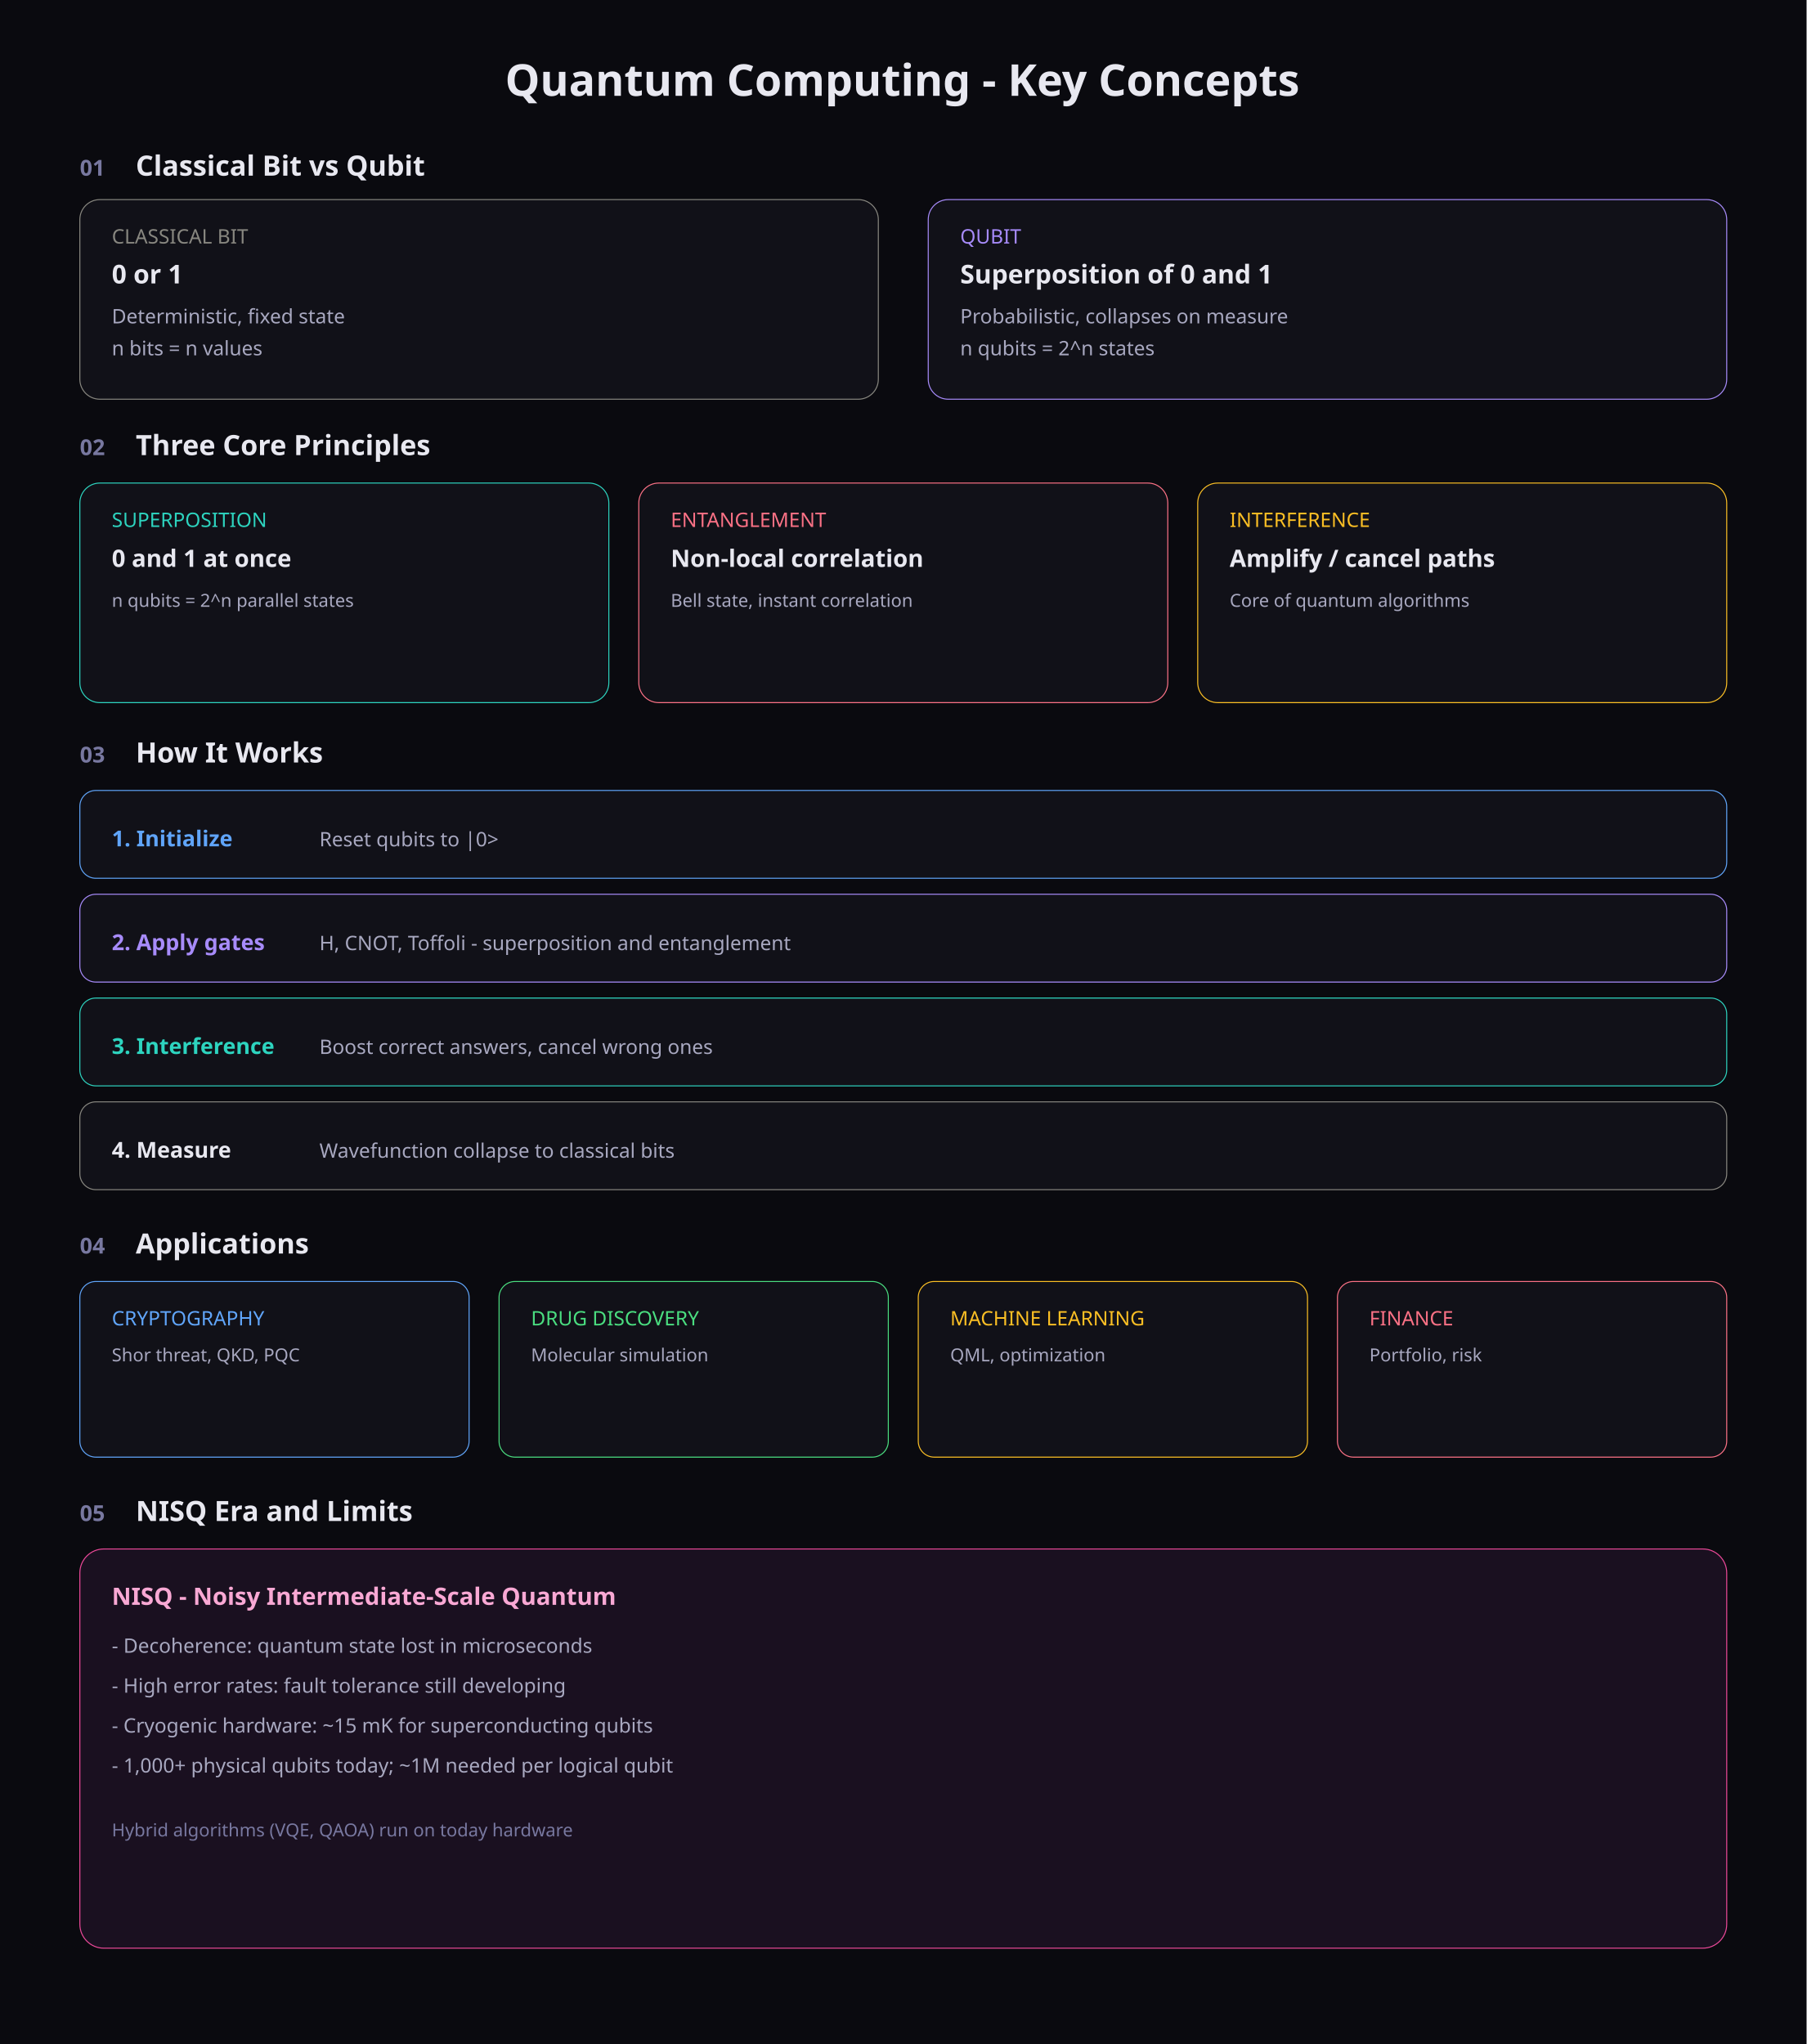
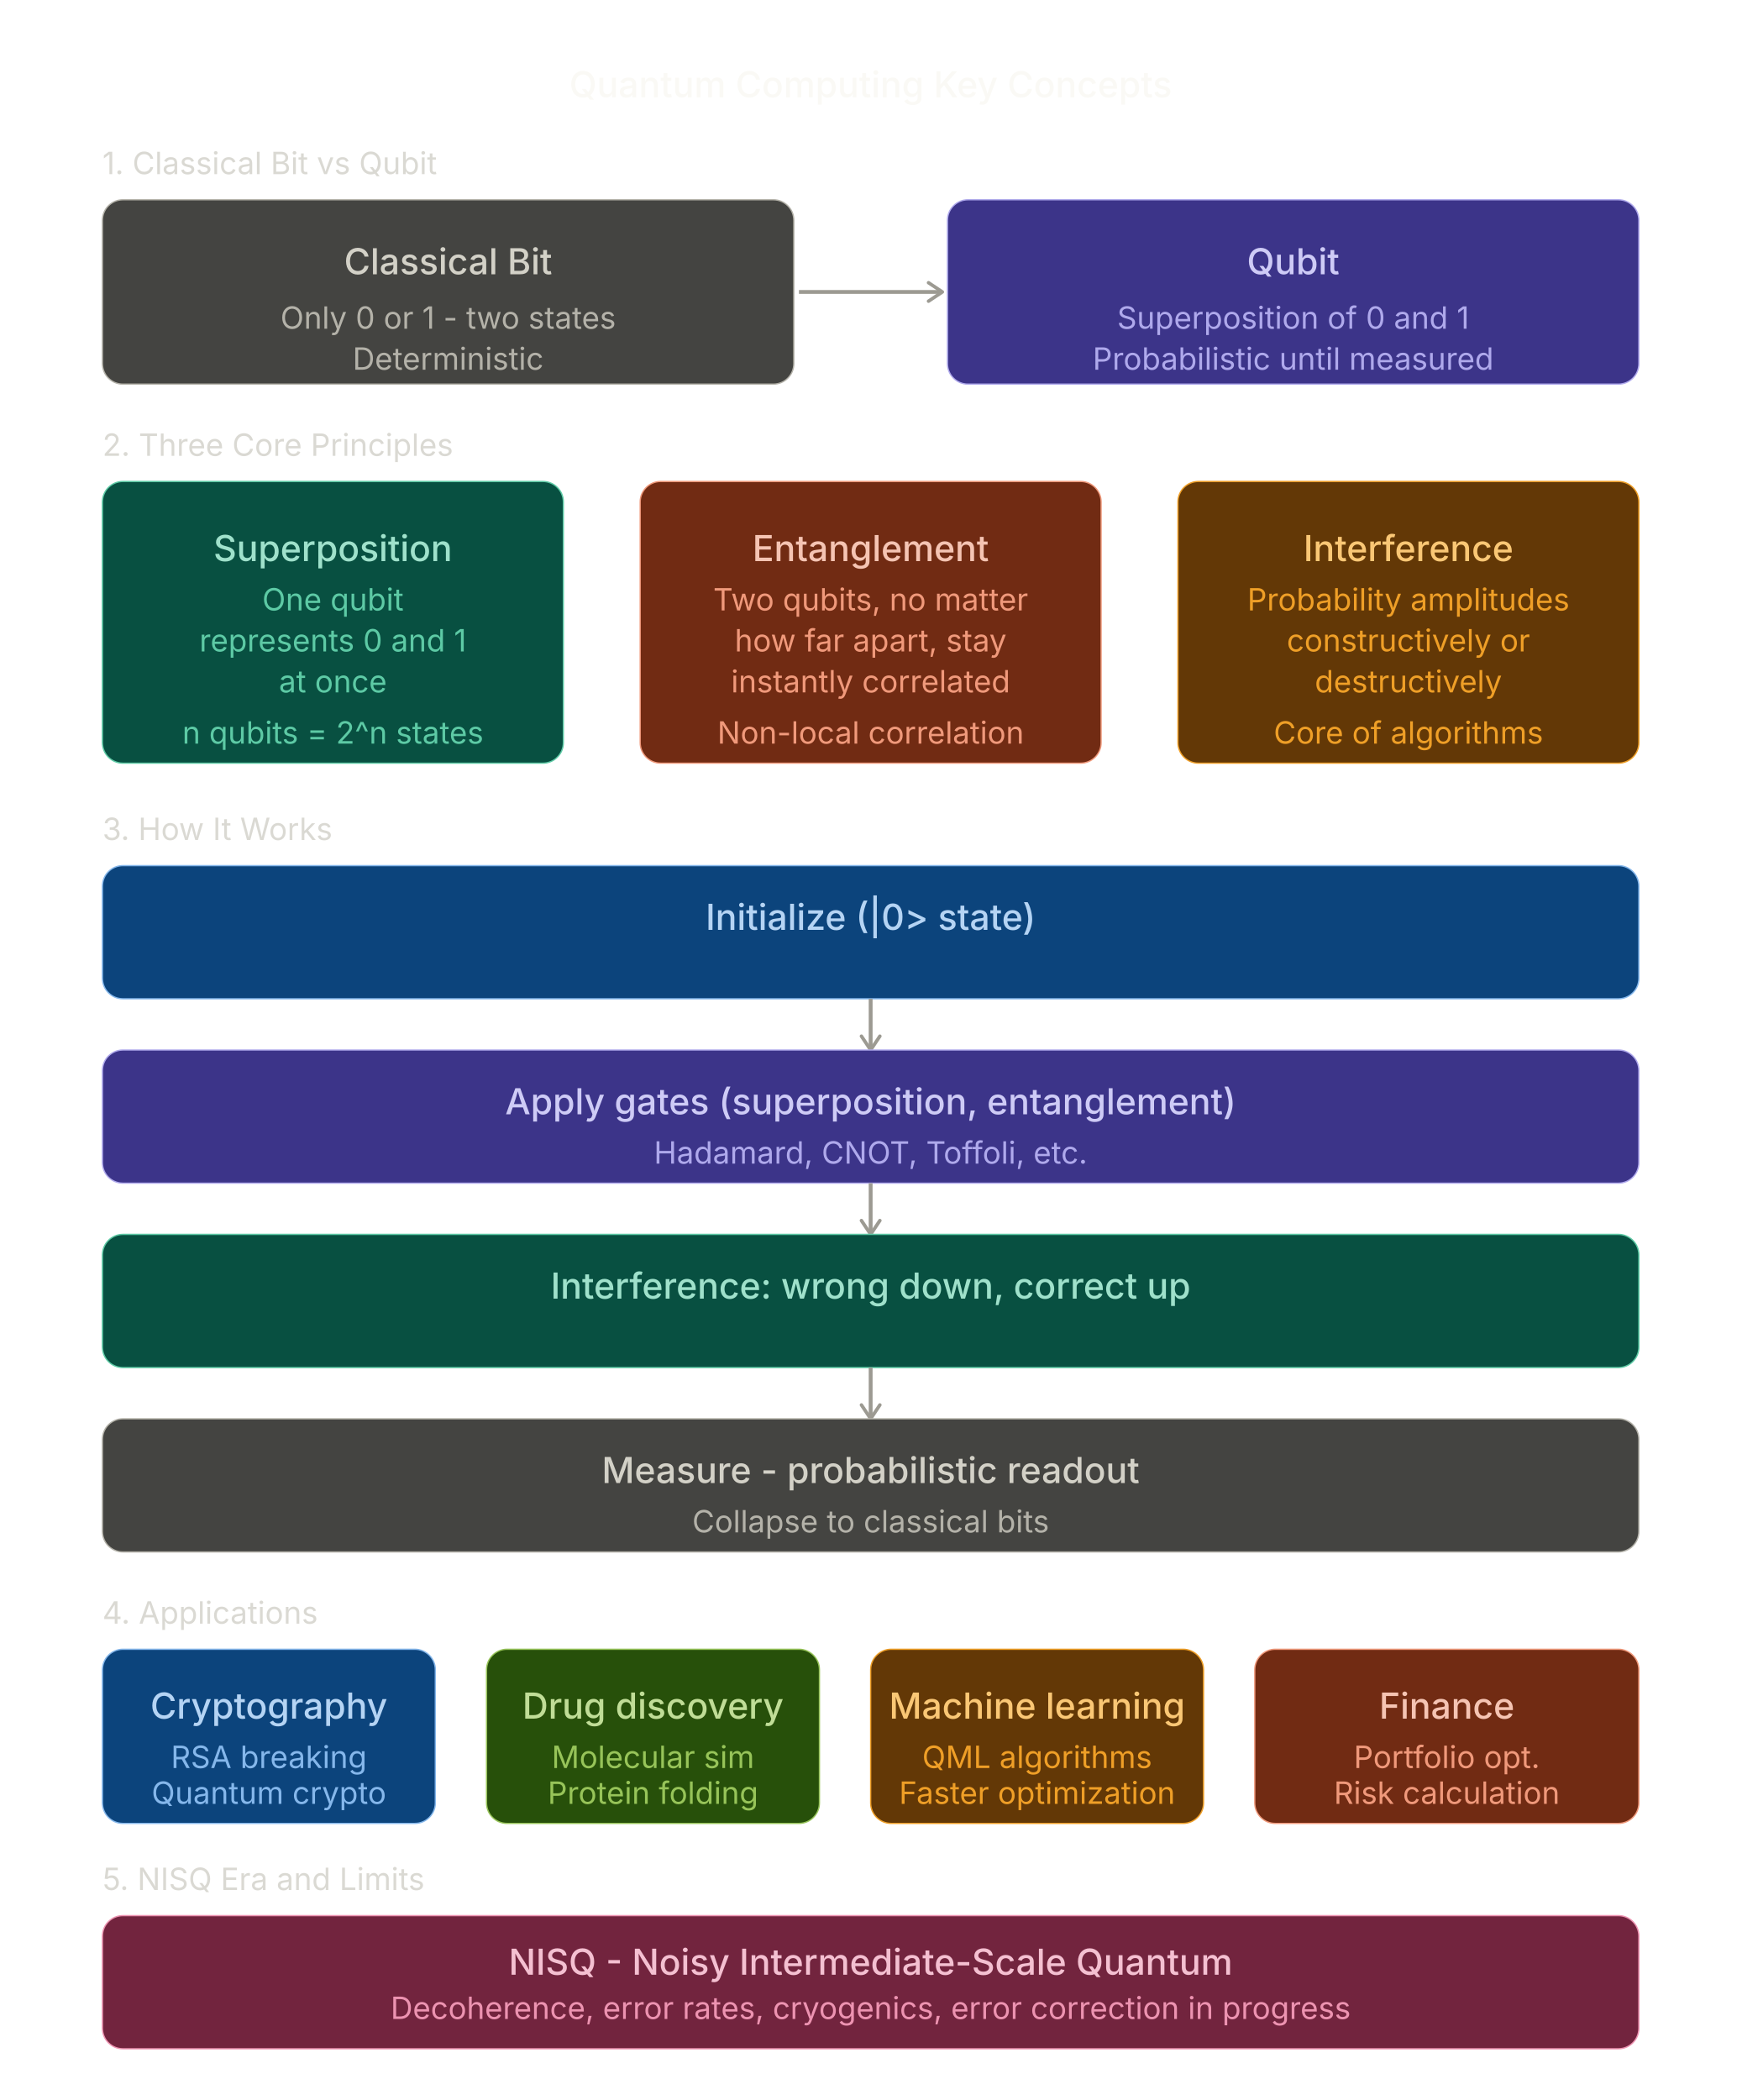
- <svg xmlns="http://www.w3.org/2000/svg" viewBox="0 0 905 1024" role="img" font-family="Segoe UI, system-ui, sans-serif">
-   <rect width="905" height="1024" fill="#0a0a0f" />
-   <text x="452" y="48" text-anchor="middle" fill="#e8e8f0" font-size="22" font-weight="700">Quantum Computing - Key Concepts</text>
-   <text x="40" y="88" fill="#7878a0" font-size="11" font-weight="600">01</text>
-   <text x="68" y="88" fill="#e8e8f0" font-size="14" font-weight="700">Classical Bit vs Qubit</text>
-   <rect x="40" y="100" width="400" height="100" rx="10" fill="#111118" stroke="#888780" stroke-width="0.5" />
-   <text x="56" y="122" fill="#888780" font-size="10">CLASSICAL BIT</text>
-   <text x="56" y="142" fill="#e8e8f0" font-size="13" font-weight="700">0 or 1</text>
-   <text x="56" y="162" fill="#a8a8c0" font-size="10">Deterministic, fixed state</text>
-   <text x="56" y="178" fill="#a8a8c0" font-size="10">n bits = n values</text>
-   <rect x="465" y="100" width="400" height="100" rx="10" fill="#111118" stroke="#a78bfa" stroke-width="0.5" />
-   <text x="481" y="122" fill="#a78bfa" font-size="10">QUBIT</text>
-   <text x="481" y="142" fill="#e8e8f0" font-size="13" font-weight="700">Superposition of 0 and 1</text>
-   <text x="481" y="162" fill="#a8a8c0" font-size="10">Probabilistic, collapses on measure</text>
-   <text x="481" y="178" fill="#a8a8c0" font-size="10">n qubits = 2^n states</text>
-   <text x="40" y="228" fill="#7878a0" font-size="11" font-weight="600">02</text>
-   <text x="68" y="228" fill="#e8e8f0" font-size="14" font-weight="700">Three Core Principles</text>
-   <rect x="40" y="242" width="265" height="110" rx="10" fill="#111118" stroke="#2dd4bf" stroke-width="0.5" />
-   <text x="56" y="264" fill="#2dd4bf" font-size="10">SUPERPOSITION</text>
-   <text x="56" y="284" fill="#e8e8f0" font-size="12" font-weight="700">0 and 1 at once</text>
-   <text x="56" y="304" fill="#a8a8c0" font-size="9">n qubits = 2^n parallel states</text>
-   <rect x="320" y="242" width="265" height="110" rx="10" fill="#111118" stroke="#fb7185" stroke-width="0.5" />
-   <text x="336" y="264" fill="#fb7185" font-size="10">ENTANGLEMENT</text>
-   <text x="336" y="284" fill="#e8e8f0" font-size="12" font-weight="700">Non-local correlation</text>
-   <text x="336" y="304" fill="#a8a8c0" font-size="9">Bell state, instant correlation</text>
-   <rect x="600" y="242" width="265" height="110" rx="10" fill="#111118" stroke="#fbbf24" stroke-width="0.5" />
-   <text x="616" y="264" fill="#fbbf24" font-size="10">INTERFERENCE</text>
-   <text x="616" y="284" fill="#e8e8f0" font-size="12" font-weight="700">Amplify / cancel paths</text>
-   <text x="616" y="304" fill="#a8a8c0" font-size="9">Core of quantum algorithms</text>
-   <text x="40" y="382" fill="#7878a0" font-size="11" font-weight="600">03</text>
-   <text x="68" y="382" fill="#e8e8f0" font-size="14" font-weight="700">How It Works</text>
-   <rect x="40" y="396" width="825" height="44" rx="8" fill="#111118" stroke="#60a5fa" stroke-width="0.5" />
-   <text x="56" y="424" fill="#60a5fa" font-size="11" font-weight="600">1. Initialize</text>
-   <text x="160" y="424" fill="#a8a8c0" font-size="10">Reset qubits to |0&gt;</text>
-   <rect x="40" y="448" width="825" height="44" rx="8" fill="#111118" stroke="#a78bfa" stroke-width="0.5" />
-   <text x="56" y="476" fill="#a78bfa" font-size="11" font-weight="600">2. Apply gates</text>
-   <text x="160" y="476" fill="#a8a8c0" font-size="10">H, CNOT, Toffoli - superposition and entanglement</text>
-   <rect x="40" y="500" width="825" height="44" rx="8" fill="#111118" stroke="#2dd4bf" stroke-width="0.5" />
-   <text x="56" y="528" fill="#2dd4bf" font-size="11" font-weight="600">3. Interference</text>
-   <text x="160" y="528" fill="#a8a8c0" font-size="10">Boost correct answers, cancel wrong ones</text>
-   <rect x="40" y="552" width="825" height="44" rx="8" fill="#111118" stroke="#888780" stroke-width="0.5" />
-   <text x="56" y="580" fill="#e8e8f0" font-size="11" font-weight="600">4. Measure</text>
-   <text x="160" y="580" fill="#a8a8c0" font-size="10">Wavefunction collapse to classical bits</text>
-   <text x="40" y="628" fill="#7878a0" font-size="11" font-weight="600">04</text>
-   <text x="68" y="628" fill="#e8e8f0" font-size="14" font-weight="700">Applications</text>
-   <rect x="40" y="642" width="195" height="88" rx="8" fill="#111118" stroke="#60a5fa" stroke-width="0.5" />
-   <text x="56" y="664" fill="#60a5fa" font-size="10">CRYPTOGRAPHY</text>
-   <text x="56" y="682" fill="#a8a8c0" font-size="9">Shor threat, QKD, PQC</text>
-   <rect x="250" y="642" width="195" height="88" rx="8" fill="#111118" stroke="#4ade80" stroke-width="0.5" />
-   <text x="266" y="664" fill="#4ade80" font-size="10">DRUG DISCOVERY</text>
-   <text x="266" y="682" fill="#a8a8c0" font-size="9">Molecular simulation</text>
-   <rect x="460" y="642" width="195" height="88" rx="8" fill="#111118" stroke="#fbbf24" stroke-width="0.5" />
-   <text x="476" y="664" fill="#fbbf24" font-size="10">MACHINE LEARNING</text>
-   <text x="476" y="682" fill="#a8a8c0" font-size="9">QML, optimization</text>
-   <rect x="670" y="642" width="195" height="88" rx="8" fill="#111118" stroke="#fb7185" stroke-width="0.5" />
-   <text x="686" y="664" fill="#fb7185" font-size="10">FINANCE</text>
-   <text x="686" y="682" fill="#a8a8c0" font-size="9">Portfolio, risk</text>
-   <text x="40" y="762" fill="#7878a0" font-size="11" font-weight="600">05</text>
-   <text x="68" y="762" fill="#e8e8f0" font-size="14" font-weight="700">NISQ Era and Limits</text>
-   <rect x="40" y="776" width="825" height="200" rx="12" fill="#1a1020" stroke="#ec4899" stroke-width="0.5" />
-   <text x="56" y="804" fill="#f9a8d4" font-size="12" font-weight="700">NISQ - Noisy Intermediate-Scale Quantum</text>
-   <text x="56" y="828" fill="#a8a8c0" font-size="10">- Decoherence: quantum state lost in microseconds</text>
-   <text x="56" y="848" fill="#a8a8c0" font-size="10">- High error rates: fault tolerance still developing</text>
-   <text x="56" y="868" fill="#a8a8c0" font-size="10">- Cryogenic hardware: ~15 mK for superconducting qubits</text>
-   <text x="56" y="888" fill="#a8a8c0" font-size="10">- 1,000+ physical qubits today; ~1M needed per logical qubit</text>
-   <text x="56" y="920" fill="#7878a0" font-size="9">Hybrid algorithms (VQE, QAOA) run on today hardware</text>
+ <svg xmlns="http://www.w3.org/2000/svg" width="100%" viewBox="0 0 680 820" role="img" style="">
+   <defs>
+     <marker id="arrow" viewBox="0 0 10 10" refX="8" refY="5" markerWidth="6" markerHeight="6" orient="auto-start-reverse">
+       <path d="M2 1L8 5L2 9" fill="none" stroke="context-stroke" stroke-width="1.5" stroke-linecap="round" stroke-linejoin="round" />
+     </marker>
+   </defs>
+   <text x="340" y="38" text-anchor="middle" font-size="16" style="fill:rgb(250, 249, 245);stroke:none;color:rgb(255, 255, 255);stroke-width:1px;stroke-linecap:butt;stroke-linejoin:miter;opacity:1;font-family:&quot;Anthropic Sans&quot;, -apple-system, &quot;system-ui&quot;, &quot;Segoe UI&quot;, sans-serif;font-size:14px;font-weight:500;text-anchor:middle;dominant-baseline:auto">Quantum Computing Key Concepts</text>
+   <text x="40" y="68" font-size="11" opacity="0.6" style="fill:rgb(194, 192, 182);stroke:none;color:rgb(255, 255, 255);stroke-width:1px;stroke-linecap:butt;stroke-linejoin:miter;opacity:0.6;font-family:&quot;Anthropic Sans&quot;, -apple-system, &quot;system-ui&quot;, &quot;Segoe UI&quot;, sans-serif;font-size:12px;font-weight:400;text-anchor:start;dominant-baseline:auto">1. Classical Bit vs Qubit</text>
+   <g style="fill:rgb(0, 0, 0);stroke:none;color:rgb(255, 255, 255);stroke-width:1px;stroke-linecap:butt;stroke-linejoin:miter;opacity:1;font-family:&quot;Anthropic Sans&quot;, -apple-system, &quot;system-ui&quot;, &quot;Segoe UI&quot;, sans-serif;font-size:16px;font-weight:400;text-anchor:start;dominant-baseline:auto">
+     <rect x="40" y="78" width="270" height="72" rx="8" stroke-width="0.5" style="fill:rgb(68, 68, 65);stroke:rgb(180, 178, 169);color:rgb(255, 255, 255);stroke-width:0.5px;stroke-linecap:butt;stroke-linejoin:miter;opacity:1;font-family:&quot;Anthropic Sans&quot;, -apple-system, &quot;system-ui&quot;, &quot;Segoe UI&quot;, sans-serif;font-size:16px;font-weight:400;text-anchor:start;dominant-baseline:auto" />
+     <text x="175" y="102" text-anchor="middle" dominant-baseline="central" style="fill:rgb(211, 209, 199);stroke:none;color:rgb(255, 255, 255);stroke-width:1px;stroke-linecap:butt;stroke-linejoin:miter;opacity:1;font-family:&quot;Anthropic Sans&quot;, -apple-system, &quot;system-ui&quot;, &quot;Segoe UI&quot;, sans-serif;font-size:14px;font-weight:500;text-anchor:middle;dominant-baseline:central">Classical Bit</text>
+     <text x="175" y="124" text-anchor="middle" dominant-baseline="central" style="fill:rgb(180, 178, 169);stroke:none;color:rgb(255, 255, 255);stroke-width:1px;stroke-linecap:butt;stroke-linejoin:miter;opacity:1;font-family:&quot;Anthropic Sans&quot;, -apple-system, &quot;system-ui&quot;, &quot;Segoe UI&quot;, sans-serif;font-size:12px;font-weight:400;text-anchor:middle;dominant-baseline:central">Only 0 or 1 - two states</text>
+     <text x="175" y="140" text-anchor="middle" dominant-baseline="central" style="fill:rgb(180, 178, 169);stroke:none;color:rgb(255, 255, 255);stroke-width:1px;stroke-linecap:butt;stroke-linejoin:miter;opacity:1;font-family:&quot;Anthropic Sans&quot;, -apple-system, &quot;system-ui&quot;, &quot;Segoe UI&quot;, sans-serif;font-size:12px;font-weight:400;text-anchor:middle;dominant-baseline:central">Deterministic</text>
+   </g>
+   <g style="fill:rgb(0, 0, 0);stroke:none;color:rgb(255, 255, 255);stroke-width:1px;stroke-linecap:butt;stroke-linejoin:miter;opacity:1;font-family:&quot;Anthropic Sans&quot;, -apple-system, &quot;system-ui&quot;, &quot;Segoe UI&quot;, sans-serif;font-size:16px;font-weight:400;text-anchor:start;dominant-baseline:auto">
+     <rect x="370" y="78" width="270" height="72" rx="8" stroke-width="0.5" style="fill:rgb(60, 52, 137);stroke:rgb(175, 169, 236);color:rgb(255, 255, 255);stroke-width:0.5px;stroke-linecap:butt;stroke-linejoin:miter;opacity:1;font-family:&quot;Anthropic Sans&quot;, -apple-system, &quot;system-ui&quot;, &quot;Segoe UI&quot;, sans-serif;font-size:16px;font-weight:400;text-anchor:start;dominant-baseline:auto" />
+     <text x="505" y="102" text-anchor="middle" dominant-baseline="central" style="fill:rgb(206, 203, 246);stroke:none;color:rgb(255, 255, 255);stroke-width:1px;stroke-linecap:butt;stroke-linejoin:miter;opacity:1;font-family:&quot;Anthropic Sans&quot;, -apple-system, &quot;system-ui&quot;, &quot;Segoe UI&quot;, sans-serif;font-size:14px;font-weight:500;text-anchor:middle;dominant-baseline:central">Qubit</text>
+     <text x="505" y="124" text-anchor="middle" dominant-baseline="central" style="fill:rgb(175, 169, 236);stroke:none;color:rgb(255, 255, 255);stroke-width:1px;stroke-linecap:butt;stroke-linejoin:miter;opacity:1;font-family:&quot;Anthropic Sans&quot;, -apple-system, &quot;system-ui&quot;, &quot;Segoe UI&quot;, sans-serif;font-size:12px;font-weight:400;text-anchor:middle;dominant-baseline:central">Superposition of 0 and 1</text>
+     <text x="505" y="140" text-anchor="middle" dominant-baseline="central" style="fill:rgb(175, 169, 236);stroke:none;color:rgb(255, 255, 255);stroke-width:1px;stroke-linecap:butt;stroke-linejoin:miter;opacity:1;font-family:&quot;Anthropic Sans&quot;, -apple-system, &quot;system-ui&quot;, &quot;Segoe UI&quot;, sans-serif;font-size:12px;font-weight:400;text-anchor:middle;dominant-baseline:central">Probabilistic until measured</text>
+   </g>
+   <line x1="312" y1="114" x2="368" y2="114" marker-end="url(#arrow)" stroke="#888" style="fill:none;stroke:rgb(156, 154, 146);color:rgb(255, 255, 255);stroke-width:1.5px;stroke-linecap:butt;stroke-linejoin:miter;opacity:1;font-family:&quot;Anthropic Sans&quot;, -apple-system, &quot;system-ui&quot;, &quot;Segoe UI&quot;, sans-serif;font-size:16px;font-weight:400;text-anchor:start;dominant-baseline:auto" />
+   <text x="40" y="178" font-size="11" opacity="0.6" style="fill:rgb(194, 192, 182);stroke:none;color:rgb(255, 255, 255);stroke-width:1px;stroke-linecap:butt;stroke-linejoin:miter;opacity:0.6;font-family:&quot;Anthropic Sans&quot;, -apple-system, &quot;system-ui&quot;, &quot;Segoe UI&quot;, sans-serif;font-size:12px;font-weight:400;text-anchor:start;dominant-baseline:auto">2. Three Core Principles</text>
+   <g style="fill:rgb(0, 0, 0);stroke:none;color:rgb(255, 255, 255);stroke-width:1px;stroke-linecap:butt;stroke-linejoin:miter;opacity:1;font-family:&quot;Anthropic Sans&quot;, -apple-system, &quot;system-ui&quot;, &quot;Segoe UI&quot;, sans-serif;font-size:16px;font-weight:400;text-anchor:start;dominant-baseline:auto">
+     <rect x="40" y="188" width="180" height="110" rx="8" stroke-width="0.5" style="fill:rgb(8, 80, 65);stroke:rgb(93, 202, 165);color:rgb(255, 255, 255);stroke-width:0.5px;stroke-linecap:butt;stroke-linejoin:miter;opacity:1;font-family:&quot;Anthropic Sans&quot;, -apple-system, &quot;system-ui&quot;, &quot;Segoe UI&quot;, sans-serif;font-size:16px;font-weight:400;text-anchor:start;dominant-baseline:auto" />
+     <text x="130" y="214" text-anchor="middle" dominant-baseline="central" style="fill:rgb(159, 225, 203);stroke:none;color:rgb(255, 255, 255);stroke-width:1px;stroke-linecap:butt;stroke-linejoin:miter;opacity:1;font-family:&quot;Anthropic Sans&quot;, -apple-system, &quot;system-ui&quot;, &quot;Segoe UI&quot;, sans-serif;font-size:14px;font-weight:500;text-anchor:middle;dominant-baseline:central">Superposition</text>
+     <text x="130" y="234" text-anchor="middle" dominant-baseline="central" style="fill:rgb(93, 202, 165);stroke:none;color:rgb(255, 255, 255);stroke-width:1px;stroke-linecap:butt;stroke-linejoin:miter;opacity:1;font-family:&quot;Anthropic Sans&quot;, -apple-system, &quot;system-ui&quot;, &quot;Segoe UI&quot;, sans-serif;font-size:12px;font-weight:400;text-anchor:middle;dominant-baseline:central">One qubit</text>
+     <text x="130" y="250" text-anchor="middle" dominant-baseline="central" style="fill:rgb(93, 202, 165);stroke:none;color:rgb(255, 255, 255);stroke-width:1px;stroke-linecap:butt;stroke-linejoin:miter;opacity:1;font-family:&quot;Anthropic Sans&quot;, -apple-system, &quot;system-ui&quot;, &quot;Segoe UI&quot;, sans-serif;font-size:12px;font-weight:400;text-anchor:middle;dominant-baseline:central">represents 0 and 1</text>
+     <text x="130" y="266" text-anchor="middle" dominant-baseline="central" style="fill:rgb(93, 202, 165);stroke:none;color:rgb(255, 255, 255);stroke-width:1px;stroke-linecap:butt;stroke-linejoin:miter;opacity:1;font-family:&quot;Anthropic Sans&quot;, -apple-system, &quot;system-ui&quot;, &quot;Segoe UI&quot;, sans-serif;font-size:12px;font-weight:400;text-anchor:middle;dominant-baseline:central">at once</text>
+     <text x="130" y="286" text-anchor="middle" dominant-baseline="central" style="fill:rgb(93, 202, 165);stroke:none;color:rgb(255, 255, 255);stroke-width:1px;stroke-linecap:butt;stroke-linejoin:miter;opacity:1;font-family:&quot;Anthropic Sans&quot;, -apple-system, &quot;system-ui&quot;, &quot;Segoe UI&quot;, sans-serif;font-size:12px;font-weight:400;text-anchor:middle;dominant-baseline:central">n qubits = 2^n states</text>
+   </g>
+   <g style="fill:rgb(0, 0, 0);stroke:none;color:rgb(255, 255, 255);stroke-width:1px;stroke-linecap:butt;stroke-linejoin:miter;opacity:1;font-family:&quot;Anthropic Sans&quot;, -apple-system, &quot;system-ui&quot;, &quot;Segoe UI&quot;, sans-serif;font-size:16px;font-weight:400;text-anchor:start;dominant-baseline:auto">
+     <rect x="250" y="188" width="180" height="110" rx="8" stroke-width="0.5" style="fill:rgb(113, 43, 19);stroke:rgb(240, 153, 123);color:rgb(255, 255, 255);stroke-width:0.5px;stroke-linecap:butt;stroke-linejoin:miter;opacity:1;font-family:&quot;Anthropic Sans&quot;, -apple-system, &quot;system-ui&quot;, &quot;Segoe UI&quot;, sans-serif;font-size:16px;font-weight:400;text-anchor:start;dominant-baseline:auto" />
+     <text x="340" y="214" text-anchor="middle" dominant-baseline="central" style="fill:rgb(245, 196, 179);stroke:none;color:rgb(255, 255, 255);stroke-width:1px;stroke-linecap:butt;stroke-linejoin:miter;opacity:1;font-family:&quot;Anthropic Sans&quot;, -apple-system, &quot;system-ui&quot;, &quot;Segoe UI&quot;, sans-serif;font-size:14px;font-weight:500;text-anchor:middle;dominant-baseline:central">Entanglement</text>
+     <text x="340" y="234" text-anchor="middle" dominant-baseline="central" style="fill:rgb(240, 153, 123);stroke:none;color:rgb(255, 255, 255);stroke-width:1px;stroke-linecap:butt;stroke-linejoin:miter;opacity:1;font-family:&quot;Anthropic Sans&quot;, -apple-system, &quot;system-ui&quot;, &quot;Segoe UI&quot;, sans-serif;font-size:12px;font-weight:400;text-anchor:middle;dominant-baseline:central">Two qubits, no matter</text>
+     <text x="340" y="250" text-anchor="middle" dominant-baseline="central" style="fill:rgb(240, 153, 123);stroke:none;color:rgb(255, 255, 255);stroke-width:1px;stroke-linecap:butt;stroke-linejoin:miter;opacity:1;font-family:&quot;Anthropic Sans&quot;, -apple-system, &quot;system-ui&quot;, &quot;Segoe UI&quot;, sans-serif;font-size:12px;font-weight:400;text-anchor:middle;dominant-baseline:central">how far apart, stay</text>
+     <text x="340" y="266" text-anchor="middle" dominant-baseline="central" style="fill:rgb(240, 153, 123);stroke:none;color:rgb(255, 255, 255);stroke-width:1px;stroke-linecap:butt;stroke-linejoin:miter;opacity:1;font-family:&quot;Anthropic Sans&quot;, -apple-system, &quot;system-ui&quot;, &quot;Segoe UI&quot;, sans-serif;font-size:12px;font-weight:400;text-anchor:middle;dominant-baseline:central">instantly correlated</text>
+     <text x="340" y="286" text-anchor="middle" dominant-baseline="central" style="fill:rgb(240, 153, 123);stroke:none;color:rgb(255, 255, 255);stroke-width:1px;stroke-linecap:butt;stroke-linejoin:miter;opacity:1;font-family:&quot;Anthropic Sans&quot;, -apple-system, &quot;system-ui&quot;, &quot;Segoe UI&quot;, sans-serif;font-size:12px;font-weight:400;text-anchor:middle;dominant-baseline:central">Non-local correlation</text>
+   </g>
+   <g style="fill:rgb(0, 0, 0);stroke:none;color:rgb(255, 255, 255);stroke-width:1px;stroke-linecap:butt;stroke-linejoin:miter;opacity:1;font-family:&quot;Anthropic Sans&quot;, -apple-system, &quot;system-ui&quot;, &quot;Segoe UI&quot;, sans-serif;font-size:16px;font-weight:400;text-anchor:start;dominant-baseline:auto">
+     <rect x="460" y="188" width="180" height="110" rx="8" stroke-width="0.5" style="fill:rgb(99, 56, 6);stroke:rgb(239, 159, 39);color:rgb(255, 255, 255);stroke-width:0.5px;stroke-linecap:butt;stroke-linejoin:miter;opacity:1;font-family:&quot;Anthropic Sans&quot;, -apple-system, &quot;system-ui&quot;, &quot;Segoe UI&quot;, sans-serif;font-size:16px;font-weight:400;text-anchor:start;dominant-baseline:auto" />
+     <text x="550" y="214" text-anchor="middle" dominant-baseline="central" style="fill:rgb(250, 199, 117);stroke:none;color:rgb(255, 255, 255);stroke-width:1px;stroke-linecap:butt;stroke-linejoin:miter;opacity:1;font-family:&quot;Anthropic Sans&quot;, -apple-system, &quot;system-ui&quot;, &quot;Segoe UI&quot;, sans-serif;font-size:14px;font-weight:500;text-anchor:middle;dominant-baseline:central">Interference</text>
+     <text x="550" y="234" text-anchor="middle" dominant-baseline="central" style="fill:rgb(239, 159, 39);stroke:none;color:rgb(255, 255, 255);stroke-width:1px;stroke-linecap:butt;stroke-linejoin:miter;opacity:1;font-family:&quot;Anthropic Sans&quot;, -apple-system, &quot;system-ui&quot;, &quot;Segoe UI&quot;, sans-serif;font-size:12px;font-weight:400;text-anchor:middle;dominant-baseline:central">Probability amplitudes</text>
+     <text x="550" y="250" text-anchor="middle" dominant-baseline="central" style="fill:rgb(239, 159, 39);stroke:none;color:rgb(255, 255, 255);stroke-width:1px;stroke-linecap:butt;stroke-linejoin:miter;opacity:1;font-family:&quot;Anthropic Sans&quot;, -apple-system, &quot;system-ui&quot;, &quot;Segoe UI&quot;, sans-serif;font-size:12px;font-weight:400;text-anchor:middle;dominant-baseline:central">constructively or</text>
+     <text x="550" y="266" text-anchor="middle" dominant-baseline="central" style="fill:rgb(239, 159, 39);stroke:none;color:rgb(255, 255, 255);stroke-width:1px;stroke-linecap:butt;stroke-linejoin:miter;opacity:1;font-family:&quot;Anthropic Sans&quot;, -apple-system, &quot;system-ui&quot;, &quot;Segoe UI&quot;, sans-serif;font-size:12px;font-weight:400;text-anchor:middle;dominant-baseline:central">destructively</text>
+     <text x="550" y="286" text-anchor="middle" dominant-baseline="central" style="fill:rgb(239, 159, 39);stroke:none;color:rgb(255, 255, 255);stroke-width:1px;stroke-linecap:butt;stroke-linejoin:miter;opacity:1;font-family:&quot;Anthropic Sans&quot;, -apple-system, &quot;system-ui&quot;, &quot;Segoe UI&quot;, sans-serif;font-size:12px;font-weight:400;text-anchor:middle;dominant-baseline:central">Core of algorithms</text>
+   </g>
+   <text x="40" y="328" font-size="11" opacity="0.6" style="fill:rgb(194, 192, 182);stroke:none;color:rgb(255, 255, 255);stroke-width:1px;stroke-linecap:butt;stroke-linejoin:miter;opacity:0.6;font-family:&quot;Anthropic Sans&quot;, -apple-system, &quot;system-ui&quot;, &quot;Segoe UI&quot;, sans-serif;font-size:12px;font-weight:400;text-anchor:start;dominant-baseline:auto">3. How It Works</text>
+   <g style="fill:rgb(0, 0, 0);stroke:none;color:rgb(255, 255, 255);stroke-width:1px;stroke-linecap:butt;stroke-linejoin:miter;opacity:1;font-family:&quot;Anthropic Sans&quot;, -apple-system, &quot;system-ui&quot;, &quot;Segoe UI&quot;, sans-serif;font-size:16px;font-weight:400;text-anchor:start;dominant-baseline:auto">
+     <rect x="40" y="338" width="600" height="52" rx="8" stroke-width="0.5" style="fill:rgb(12, 68, 124);stroke:rgb(133, 183, 235);color:rgb(255, 255, 255);stroke-width:0.5px;stroke-linecap:butt;stroke-linejoin:miter;opacity:1;font-family:&quot;Anthropic Sans&quot;, -apple-system, &quot;system-ui&quot;, &quot;Segoe UI&quot;, sans-serif;font-size:16px;font-weight:400;text-anchor:start;dominant-baseline:auto" />
+     <text x="340" y="358" text-anchor="middle" dominant-baseline="central" style="fill:rgb(181, 212, 244);stroke:none;color:rgb(255, 255, 255);stroke-width:1px;stroke-linecap:butt;stroke-linejoin:miter;opacity:1;font-family:&quot;Anthropic Sans&quot;, -apple-system, &quot;system-ui&quot;, &quot;Segoe UI&quot;, sans-serif;font-size:14px;font-weight:500;text-anchor:middle;dominant-baseline:central">Initialize (|0&gt; state)</text>
+   </g>
+   <line x1="340" y1="390" x2="340" y2="410" marker-end="url(#arrow)" style="fill:none;stroke:rgb(156, 154, 146);color:rgb(255, 255, 255);stroke-width:1.5px;stroke-linecap:butt;stroke-linejoin:miter;opacity:1;font-family:&quot;Anthropic Sans&quot;, -apple-system, &quot;system-ui&quot;, &quot;Segoe UI&quot;, sans-serif;font-size:16px;font-weight:400;text-anchor:start;dominant-baseline:auto" />
+   <g style="fill:rgb(0, 0, 0);stroke:none;color:rgb(255, 255, 255);stroke-width:1px;stroke-linecap:butt;stroke-linejoin:miter;opacity:1;font-family:&quot;Anthropic Sans&quot;, -apple-system, &quot;system-ui&quot;, &quot;Segoe UI&quot;, sans-serif;font-size:16px;font-weight:400;text-anchor:start;dominant-baseline:auto">
+     <rect x="40" y="410" width="600" height="52" rx="8" stroke-width="0.5" style="fill:rgb(60, 52, 137);stroke:rgb(175, 169, 236);color:rgb(255, 255, 255);stroke-width:0.5px;stroke-linecap:butt;stroke-linejoin:miter;opacity:1;font-family:&quot;Anthropic Sans&quot;, -apple-system, &quot;system-ui&quot;, &quot;Segoe UI&quot;, sans-serif;font-size:16px;font-weight:400;text-anchor:start;dominant-baseline:auto" />
+     <text x="340" y="430" text-anchor="middle" dominant-baseline="central" style="fill:rgb(206, 203, 246);stroke:none;color:rgb(255, 255, 255);stroke-width:1px;stroke-linecap:butt;stroke-linejoin:miter;opacity:1;font-family:&quot;Anthropic Sans&quot;, -apple-system, &quot;system-ui&quot;, &quot;Segoe UI&quot;, sans-serif;font-size:14px;font-weight:500;text-anchor:middle;dominant-baseline:central">Apply gates (superposition, entanglement)</text>
+     <text x="340" y="450" text-anchor="middle" dominant-baseline="central" style="fill:rgb(175, 169, 236);stroke:none;color:rgb(255, 255, 255);stroke-width:1px;stroke-linecap:butt;stroke-linejoin:miter;opacity:1;font-family:&quot;Anthropic Sans&quot;, -apple-system, &quot;system-ui&quot;, &quot;Segoe UI&quot;, sans-serif;font-size:12px;font-weight:400;text-anchor:middle;dominant-baseline:central">Hadamard, CNOT, Toffoli, etc.</text>
+   </g>
+   <line x1="340" y1="462" x2="340" y2="482" marker-end="url(#arrow)" style="fill:none;stroke:rgb(156, 154, 146);color:rgb(255, 255, 255);stroke-width:1.5px;stroke-linecap:butt;stroke-linejoin:miter;opacity:1;font-family:&quot;Anthropic Sans&quot;, -apple-system, &quot;system-ui&quot;, &quot;Segoe UI&quot;, sans-serif;font-size:16px;font-weight:400;text-anchor:start;dominant-baseline:auto" />
+   <g style="fill:rgb(0, 0, 0);stroke:none;color:rgb(255, 255, 255);stroke-width:1px;stroke-linecap:butt;stroke-linejoin:miter;opacity:1;font-family:&quot;Anthropic Sans&quot;, -apple-system, &quot;system-ui&quot;, &quot;Segoe UI&quot;, sans-serif;font-size:16px;font-weight:400;text-anchor:start;dominant-baseline:auto">
+     <rect x="40" y="482" width="600" height="52" rx="8" stroke-width="0.5" style="fill:rgb(8, 80, 65);stroke:rgb(93, 202, 165);color:rgb(255, 255, 255);stroke-width:0.5px;stroke-linecap:butt;stroke-linejoin:miter;opacity:1;font-family:&quot;Anthropic Sans&quot;, -apple-system, &quot;system-ui&quot;, &quot;Segoe UI&quot;, sans-serif;font-size:16px;font-weight:400;text-anchor:start;dominant-baseline:auto" />
+     <text x="340" y="502" text-anchor="middle" dominant-baseline="central" style="fill:rgb(159, 225, 203);stroke:none;color:rgb(255, 255, 255);stroke-width:1px;stroke-linecap:butt;stroke-linejoin:miter;opacity:1;font-family:&quot;Anthropic Sans&quot;, -apple-system, &quot;system-ui&quot;, &quot;Segoe UI&quot;, sans-serif;font-size:14px;font-weight:500;text-anchor:middle;dominant-baseline:central">Interference: wrong down, correct up</text>
+   </g>
+   <line x1="340" y1="534" x2="340" y2="554" marker-end="url(#arrow)" style="fill:none;stroke:rgb(156, 154, 146);color:rgb(255, 255, 255);stroke-width:1.5px;stroke-linecap:butt;stroke-linejoin:miter;opacity:1;font-family:&quot;Anthropic Sans&quot;, -apple-system, &quot;system-ui&quot;, &quot;Segoe UI&quot;, sans-serif;font-size:16px;font-weight:400;text-anchor:start;dominant-baseline:auto" />
+   <g style="fill:rgb(0, 0, 0);stroke:none;color:rgb(255, 255, 255);stroke-width:1px;stroke-linecap:butt;stroke-linejoin:miter;opacity:1;font-family:&quot;Anthropic Sans&quot;, -apple-system, &quot;system-ui&quot;, &quot;Segoe UI&quot;, sans-serif;font-size:16px;font-weight:400;text-anchor:start;dominant-baseline:auto">
+     <rect x="40" y="554" width="600" height="52" rx="8" stroke-width="0.5" style="fill:rgb(68, 68, 65);stroke:rgb(180, 178, 169);color:rgb(255, 255, 255);stroke-width:0.5px;stroke-linecap:butt;stroke-linejoin:miter;opacity:1;font-family:&quot;Anthropic Sans&quot;, -apple-system, &quot;system-ui&quot;, &quot;Segoe UI&quot;, sans-serif;font-size:16px;font-weight:400;text-anchor:start;dominant-baseline:auto" />
+     <text x="340" y="574" text-anchor="middle" dominant-baseline="central" style="fill:rgb(211, 209, 199);stroke:none;color:rgb(255, 255, 255);stroke-width:1px;stroke-linecap:butt;stroke-linejoin:miter;opacity:1;font-family:&quot;Anthropic Sans&quot;, -apple-system, &quot;system-ui&quot;, &quot;Segoe UI&quot;, sans-serif;font-size:14px;font-weight:500;text-anchor:middle;dominant-baseline:central">Measure - probabilistic readout</text>
+     <text x="340" y="594" text-anchor="middle" dominant-baseline="central" style="fill:rgb(180, 178, 169);stroke:none;color:rgb(255, 255, 255);stroke-width:1px;stroke-linecap:butt;stroke-linejoin:miter;opacity:1;font-family:&quot;Anthropic Sans&quot;, -apple-system, &quot;system-ui&quot;, &quot;Segoe UI&quot;, sans-serif;font-size:12px;font-weight:400;text-anchor:middle;dominant-baseline:central">Collapse to classical bits</text>
+   </g>
+   <text x="40" y="634" font-size="11" opacity="0.6" style="fill:rgb(194, 192, 182);stroke:none;color:rgb(255, 255, 255);stroke-width:1px;stroke-linecap:butt;stroke-linejoin:miter;opacity:0.6;font-family:&quot;Anthropic Sans&quot;, -apple-system, &quot;system-ui&quot;, &quot;Segoe UI&quot;, sans-serif;font-size:12px;font-weight:400;text-anchor:start;dominant-baseline:auto">4. Applications</text>
+   <g style="fill:rgb(0, 0, 0);stroke:none;color:rgb(255, 255, 255);stroke-width:1px;stroke-linecap:butt;stroke-linejoin:miter;opacity:1;font-family:&quot;Anthropic Sans&quot;, -apple-system, &quot;system-ui&quot;, &quot;Segoe UI&quot;, sans-serif;font-size:16px;font-weight:400;text-anchor:start;dominant-baseline:auto">
+     <rect x="40" y="644" width="130" height="68" rx="8" stroke-width="0.5" style="fill:rgb(12, 68, 124);stroke:rgb(133, 183, 235);color:rgb(255, 255, 255);stroke-width:0.5px;stroke-linecap:butt;stroke-linejoin:miter;opacity:1;font-family:&quot;Anthropic Sans&quot;, -apple-system, &quot;system-ui&quot;, &quot;Segoe UI&quot;, sans-serif;font-size:16px;font-weight:400;text-anchor:start;dominant-baseline:auto" />
+     <text x="105" y="666" text-anchor="middle" dominant-baseline="central" style="fill:rgb(181, 212, 244);stroke:none;color:rgb(255, 255, 255);stroke-width:1px;stroke-linecap:butt;stroke-linejoin:miter;opacity:1;font-family:&quot;Anthropic Sans&quot;, -apple-system, &quot;system-ui&quot;, &quot;Segoe UI&quot;, sans-serif;font-size:14px;font-weight:500;text-anchor:middle;dominant-baseline:central">Cryptography</text>
+     <text x="105" y="686" text-anchor="middle" dominant-baseline="central" style="fill:rgb(133, 183, 235);stroke:none;color:rgb(255, 255, 255);stroke-width:1px;stroke-linecap:butt;stroke-linejoin:miter;opacity:1;font-family:&quot;Anthropic Sans&quot;, -apple-system, &quot;system-ui&quot;, &quot;Segoe UI&quot;, sans-serif;font-size:12px;font-weight:400;text-anchor:middle;dominant-baseline:central">RSA breaking</text>
+     <text x="105" y="700" text-anchor="middle" dominant-baseline="central" style="fill:rgb(133, 183, 235);stroke:none;color:rgb(255, 255, 255);stroke-width:1px;stroke-linecap:butt;stroke-linejoin:miter;opacity:1;font-family:&quot;Anthropic Sans&quot;, -apple-system, &quot;system-ui&quot;, &quot;Segoe UI&quot;, sans-serif;font-size:12px;font-weight:400;text-anchor:middle;dominant-baseline:central">Quantum crypto</text>
+   </g>
+   <g style="fill:rgb(0, 0, 0);stroke:none;color:rgb(255, 255, 255);stroke-width:1px;stroke-linecap:butt;stroke-linejoin:miter;opacity:1;font-family:&quot;Anthropic Sans&quot;, -apple-system, &quot;system-ui&quot;, &quot;Segoe UI&quot;, sans-serif;font-size:16px;font-weight:400;text-anchor:start;dominant-baseline:auto">
+     <rect x="190" y="644" width="130" height="68" rx="8" stroke-width="0.5" style="fill:rgb(39, 80, 10);stroke:rgb(151, 196, 89);color:rgb(255, 255, 255);stroke-width:0.5px;stroke-linecap:butt;stroke-linejoin:miter;opacity:1;font-family:&quot;Anthropic Sans&quot;, -apple-system, &quot;system-ui&quot;, &quot;Segoe UI&quot;, sans-serif;font-size:16px;font-weight:400;text-anchor:start;dominant-baseline:auto" />
+     <text x="255" y="666" text-anchor="middle" dominant-baseline="central" style="fill:rgb(192, 221, 151);stroke:none;color:rgb(255, 255, 255);stroke-width:1px;stroke-linecap:butt;stroke-linejoin:miter;opacity:1;font-family:&quot;Anthropic Sans&quot;, -apple-system, &quot;system-ui&quot;, &quot;Segoe UI&quot;, sans-serif;font-size:14px;font-weight:500;text-anchor:middle;dominant-baseline:central">Drug discovery</text>
+     <text x="255" y="686" text-anchor="middle" dominant-baseline="central" style="fill:rgb(151, 196, 89);stroke:none;color:rgb(255, 255, 255);stroke-width:1px;stroke-linecap:butt;stroke-linejoin:miter;opacity:1;font-family:&quot;Anthropic Sans&quot;, -apple-system, &quot;system-ui&quot;, &quot;Segoe UI&quot;, sans-serif;font-size:12px;font-weight:400;text-anchor:middle;dominant-baseline:central">Molecular sim</text>
+     <text x="255" y="700" text-anchor="middle" dominant-baseline="central" style="fill:rgb(151, 196, 89);stroke:none;color:rgb(255, 255, 255);stroke-width:1px;stroke-linecap:butt;stroke-linejoin:miter;opacity:1;font-family:&quot;Anthropic Sans&quot;, -apple-system, &quot;system-ui&quot;, &quot;Segoe UI&quot;, sans-serif;font-size:12px;font-weight:400;text-anchor:middle;dominant-baseline:central">Protein folding</text>
+   </g>
+   <g style="fill:rgb(0, 0, 0);stroke:none;color:rgb(255, 255, 255);stroke-width:1px;stroke-linecap:butt;stroke-linejoin:miter;opacity:1;font-family:&quot;Anthropic Sans&quot;, -apple-system, &quot;system-ui&quot;, &quot;Segoe UI&quot;, sans-serif;font-size:16px;font-weight:400;text-anchor:start;dominant-baseline:auto">
+     <rect x="340" y="644" width="130" height="68" rx="8" stroke-width="0.5" style="fill:rgb(99, 56, 6);stroke:rgb(239, 159, 39);color:rgb(255, 255, 255);stroke-width:0.5px;stroke-linecap:butt;stroke-linejoin:miter;opacity:1;font-family:&quot;Anthropic Sans&quot;, -apple-system, &quot;system-ui&quot;, &quot;Segoe UI&quot;, sans-serif;font-size:16px;font-weight:400;text-anchor:start;dominant-baseline:auto" />
+     <text x="405" y="666" text-anchor="middle" dominant-baseline="central" style="fill:rgb(250, 199, 117);stroke:none;color:rgb(255, 255, 255);stroke-width:1px;stroke-linecap:butt;stroke-linejoin:miter;opacity:1;font-family:&quot;Anthropic Sans&quot;, -apple-system, &quot;system-ui&quot;, &quot;Segoe UI&quot;, sans-serif;font-size:14px;font-weight:500;text-anchor:middle;dominant-baseline:central">Machine learning</text>
+     <text x="405" y="686" text-anchor="middle" dominant-baseline="central" style="fill:rgb(239, 159, 39);stroke:none;color:rgb(255, 255, 255);stroke-width:1px;stroke-linecap:butt;stroke-linejoin:miter;opacity:1;font-family:&quot;Anthropic Sans&quot;, -apple-system, &quot;system-ui&quot;, &quot;Segoe UI&quot;, sans-serif;font-size:12px;font-weight:400;text-anchor:middle;dominant-baseline:central">QML algorithms</text>
+     <text x="405" y="700" text-anchor="middle" dominant-baseline="central" style="fill:rgb(239, 159, 39);stroke:none;color:rgb(255, 255, 255);stroke-width:1px;stroke-linecap:butt;stroke-linejoin:miter;opacity:1;font-family:&quot;Anthropic Sans&quot;, -apple-system, &quot;system-ui&quot;, &quot;Segoe UI&quot;, sans-serif;font-size:12px;font-weight:400;text-anchor:middle;dominant-baseline:central">Faster optimization</text>
+   </g>
+   <g style="fill:rgb(0, 0, 0);stroke:none;color:rgb(255, 255, 255);stroke-width:1px;stroke-linecap:butt;stroke-linejoin:miter;opacity:1;font-family:&quot;Anthropic Sans&quot;, -apple-system, &quot;system-ui&quot;, &quot;Segoe UI&quot;, sans-serif;font-size:16px;font-weight:400;text-anchor:start;dominant-baseline:auto">
+     <rect x="490" y="644" width="150" height="68" rx="8" stroke-width="0.5" style="fill:rgb(113, 43, 19);stroke:rgb(240, 153, 123);color:rgb(255, 255, 255);stroke-width:0.5px;stroke-linecap:butt;stroke-linejoin:miter;opacity:1;font-family:&quot;Anthropic Sans&quot;, -apple-system, &quot;system-ui&quot;, &quot;Segoe UI&quot;, sans-serif;font-size:16px;font-weight:400;text-anchor:start;dominant-baseline:auto" />
+     <text x="565" y="666" text-anchor="middle" dominant-baseline="central" style="fill:rgb(245, 196, 179);stroke:none;color:rgb(255, 255, 255);stroke-width:1px;stroke-linecap:butt;stroke-linejoin:miter;opacity:1;font-family:&quot;Anthropic Sans&quot;, -apple-system, &quot;system-ui&quot;, &quot;Segoe UI&quot;, sans-serif;font-size:14px;font-weight:500;text-anchor:middle;dominant-baseline:central">Finance</text>
+     <text x="565" y="686" text-anchor="middle" dominant-baseline="central" style="fill:rgb(240, 153, 123);stroke:none;color:rgb(255, 255, 255);stroke-width:1px;stroke-linecap:butt;stroke-linejoin:miter;opacity:1;font-family:&quot;Anthropic Sans&quot;, -apple-system, &quot;system-ui&quot;, &quot;Segoe UI&quot;, sans-serif;font-size:12px;font-weight:400;text-anchor:middle;dominant-baseline:central">Portfolio opt.</text>
+     <text x="565" y="700" text-anchor="middle" dominant-baseline="central" style="fill:rgb(240, 153, 123);stroke:none;color:rgb(255, 255, 255);stroke-width:1px;stroke-linecap:butt;stroke-linejoin:miter;opacity:1;font-family:&quot;Anthropic Sans&quot;, -apple-system, &quot;system-ui&quot;, &quot;Segoe UI&quot;, sans-serif;font-size:12px;font-weight:400;text-anchor:middle;dominant-baseline:central">Risk calculation</text>
+   </g>
+   <text x="40" y="738" font-size="11" opacity="0.6" style="fill:rgb(194, 192, 182);stroke:none;color:rgb(255, 255, 255);stroke-width:1px;stroke-linecap:butt;stroke-linejoin:miter;opacity:0.6;font-family:&quot;Anthropic Sans&quot;, -apple-system, &quot;system-ui&quot;, &quot;Segoe UI&quot;, sans-serif;font-size:12px;font-weight:400;text-anchor:start;dominant-baseline:auto">5. NISQ Era and Limits</text>
+   <g style="fill:rgb(0, 0, 0);stroke:none;color:rgb(255, 255, 255);stroke-width:1px;stroke-linecap:butt;stroke-linejoin:miter;opacity:1;font-family:&quot;Anthropic Sans&quot;, -apple-system, &quot;system-ui&quot;, &quot;Segoe UI&quot;, sans-serif;font-size:16px;font-weight:400;text-anchor:start;dominant-baseline:auto">
+     <rect x="40" y="748" width="600" height="52" rx="8" stroke-width="0.5" style="fill:rgb(114, 36, 62);stroke:rgb(237, 147, 177);color:rgb(255, 255, 255);stroke-width:0.5px;stroke-linecap:butt;stroke-linejoin:miter;opacity:1;font-family:&quot;Anthropic Sans&quot;, -apple-system, &quot;system-ui&quot;, &quot;Segoe UI&quot;, sans-serif;font-size:16px;font-weight:400;text-anchor:start;dominant-baseline:auto" />
+     <text x="340" y="766" text-anchor="middle" dominant-baseline="central" style="fill:rgb(244, 192, 209);stroke:none;color:rgb(255, 255, 255);stroke-width:1px;stroke-linecap:butt;stroke-linejoin:miter;opacity:1;font-family:&quot;Anthropic Sans&quot;, -apple-system, &quot;system-ui&quot;, &quot;Segoe UI&quot;, sans-serif;font-size:14px;font-weight:500;text-anchor:middle;dominant-baseline:central">NISQ - Noisy Intermediate-Scale Quantum</text>
+     <text x="340" y="784" text-anchor="middle" dominant-baseline="central" style="fill:rgb(237, 147, 177);stroke:none;color:rgb(255, 255, 255);stroke-width:1px;stroke-linecap:butt;stroke-linejoin:miter;opacity:1;font-family:&quot;Anthropic Sans&quot;, -apple-system, &quot;system-ui&quot;, &quot;Segoe UI&quot;, sans-serif;font-size:12px;font-weight:400;text-anchor:middle;dominant-baseline:central">Decoherence, error rates, cryogenics, error correction in progress</text>
+   </g>
</svg>
